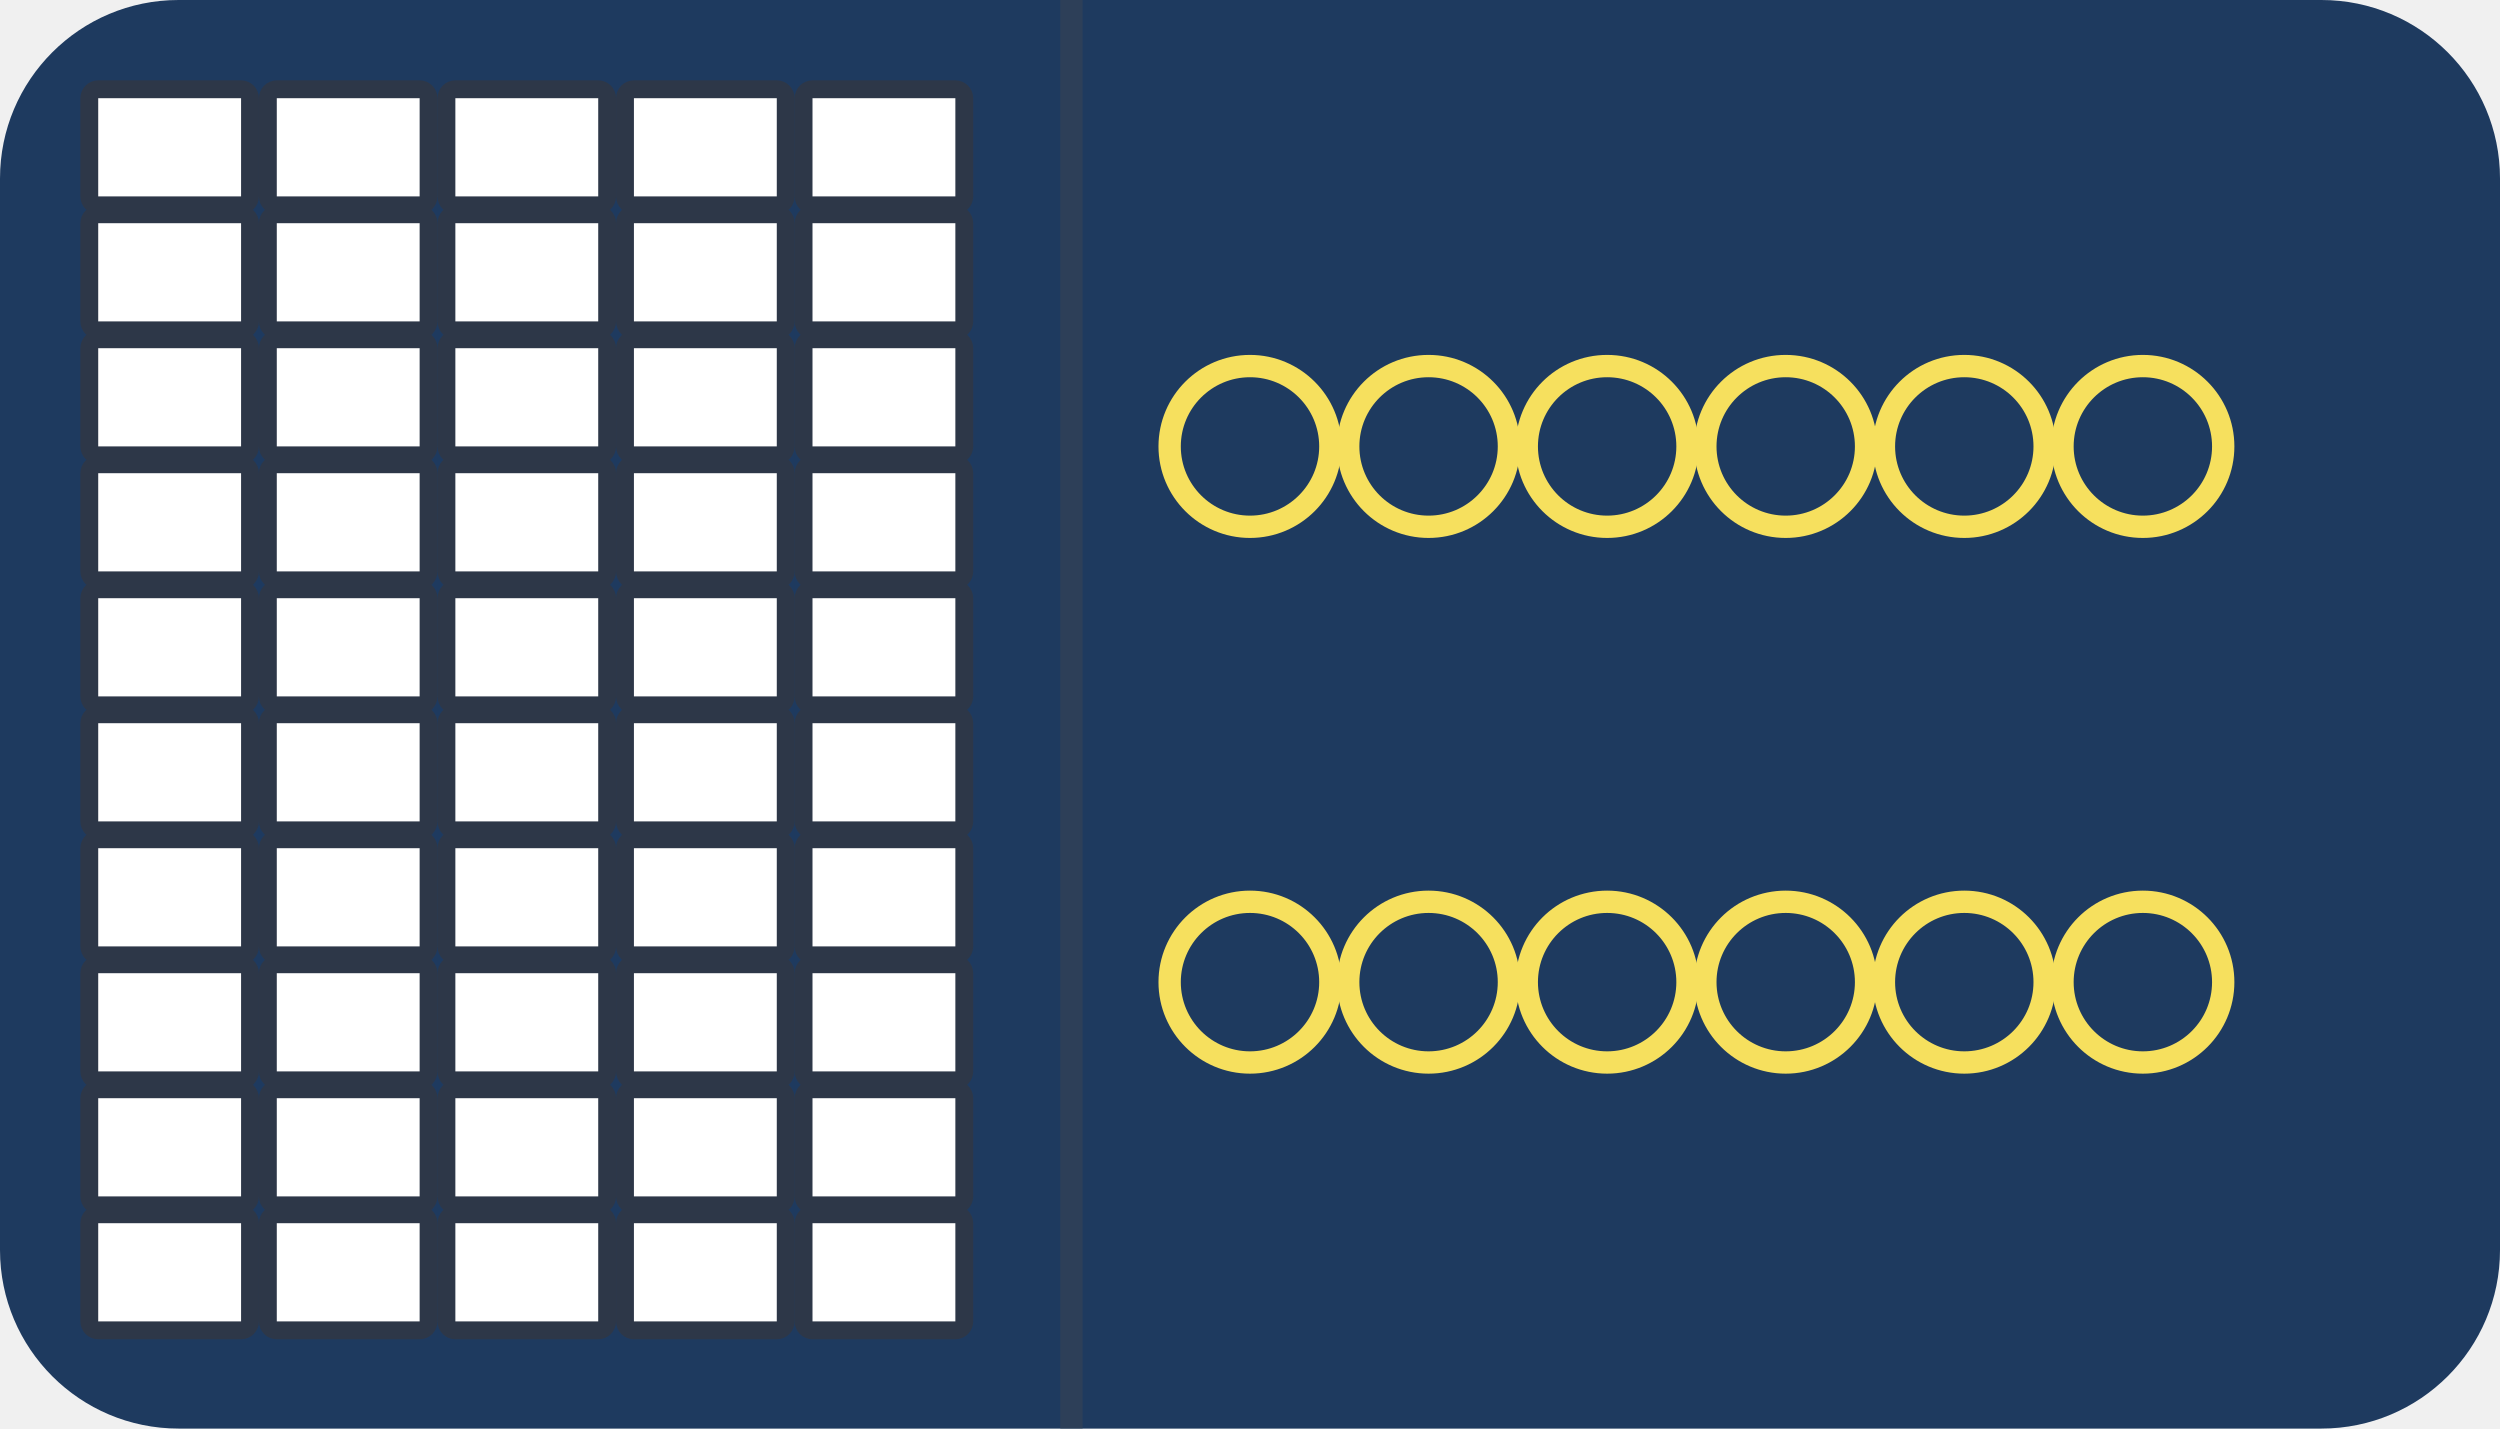
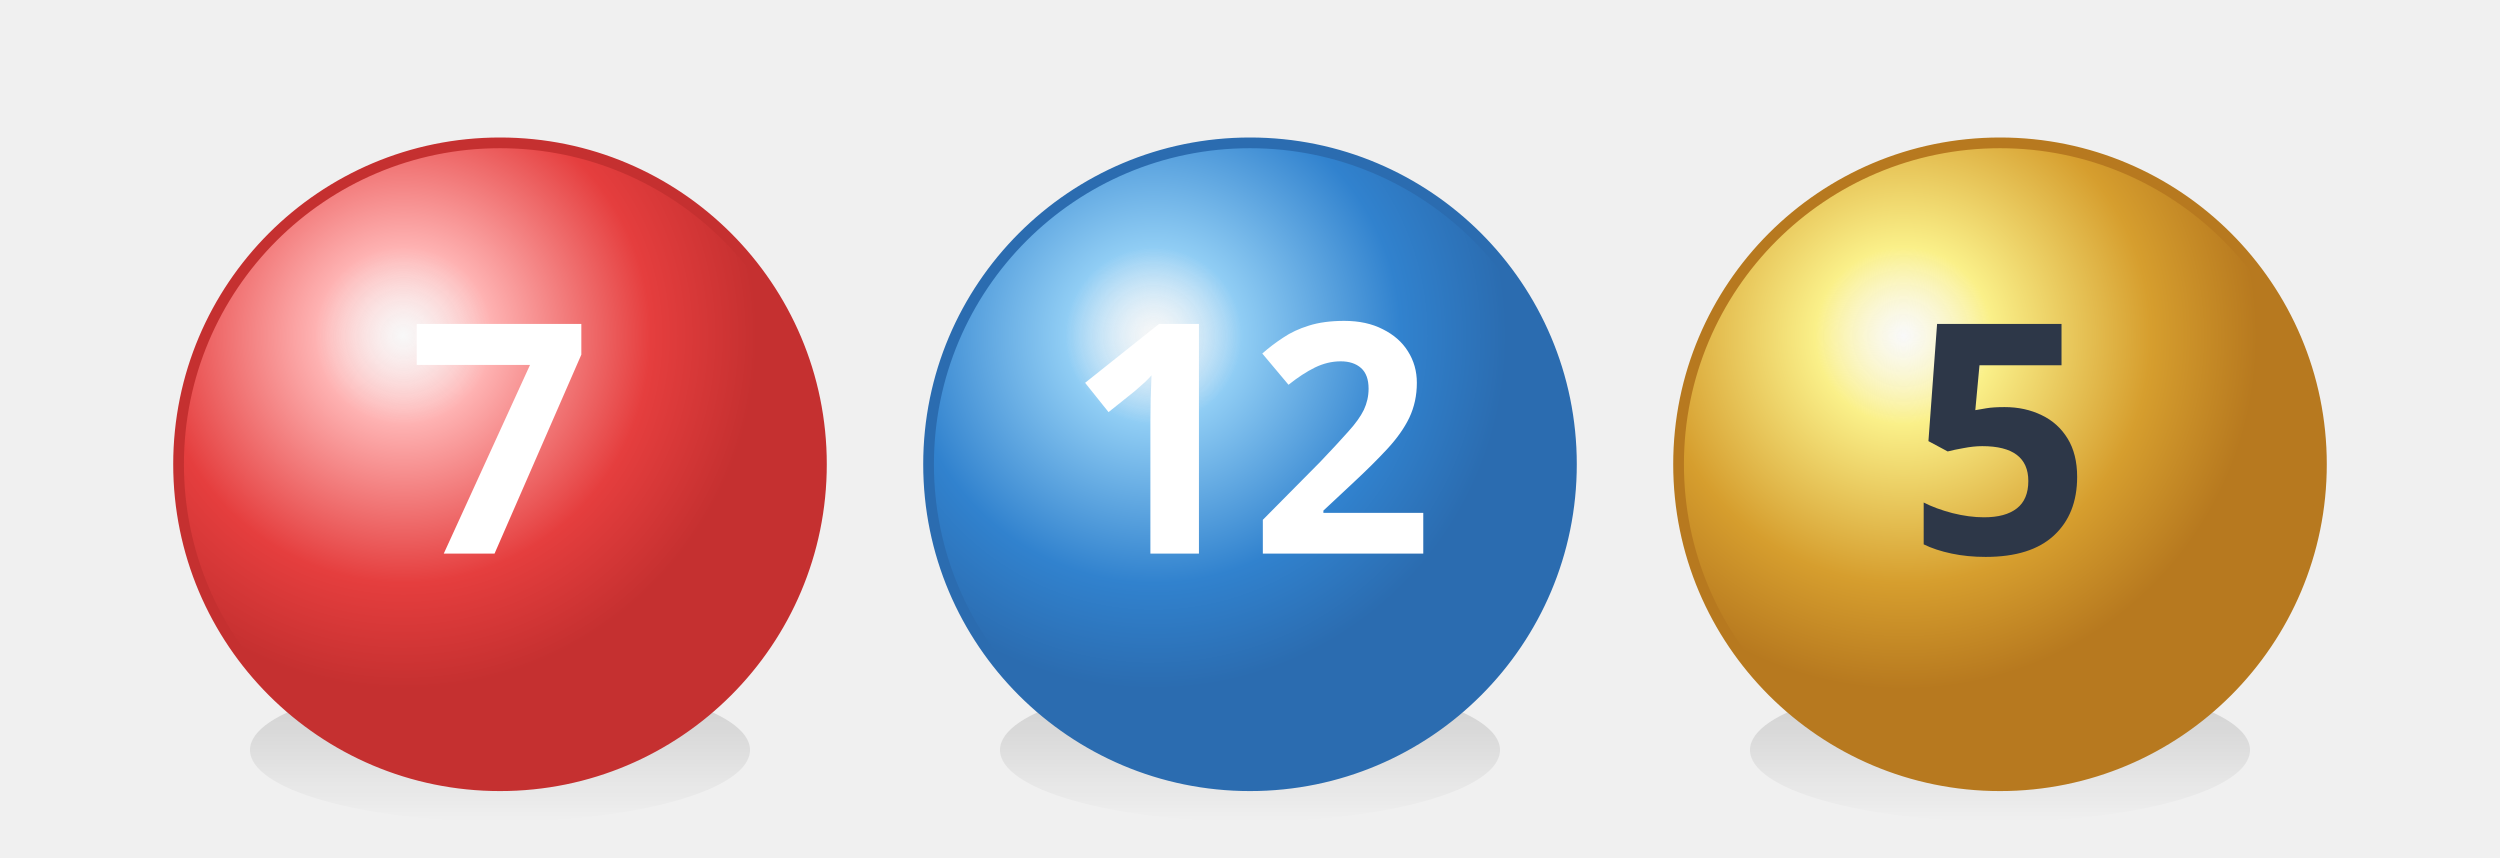
- <svg xmlns="http://www.w3.org/2000/svg" viewBox="0 0 56 32" width="56" height="32" aria-hidden="true">
-   <rect x="0" y="0" width="56" height="32" rx="4" fill="#1e3a5f" />
-   <line x1="24" y1="0" x2="24" y2="32" stroke="#334155" stroke-width="0.5" opacity="0.7" />
-   <g stroke="#2d3748" stroke-width="0.4" fill="#ffffff">
-     <rect x="2" y="2" width="3.6" height="2.6" rx="0.2" />
-     <rect x="6" y="2" width="3.6" height="2.6" rx="0.2" />
-     <rect x="10" y="2" width="3.6" height="2.6" rx="0.2" />
-     <rect x="14" y="2" width="3.6" height="2.6" rx="0.2" />
-     <rect x="18" y="2" width="3.6" height="2.6" rx="0.2" />
-     <rect x="2" y="4.8" width="3.6" height="2.6" rx="0.2" />
-     <rect x="6" y="4.8" width="3.6" height="2.6" rx="0.2" />
-     <rect x="10" y="4.8" width="3.6" height="2.6" rx="0.2" />
-     <rect x="14" y="4.8" width="3.6" height="2.6" rx="0.2" />
-     <rect x="18" y="4.8" width="3.6" height="2.6" rx="0.2" />
-     <rect x="2" y="7.6" width="3.6" height="2.6" rx="0.2" />
-     <rect x="6" y="7.6" width="3.6" height="2.6" rx="0.2" />
-     <rect x="10" y="7.6" width="3.6" height="2.6" rx="0.2" />
-     <rect x="14" y="7.6" width="3.6" height="2.6" rx="0.2" />
-     <rect x="18" y="7.6" width="3.6" height="2.6" rx="0.2" />
-     <rect x="2" y="10.4" width="3.6" height="2.6" rx="0.2" />
-     <rect x="6" y="10.4" width="3.6" height="2.6" rx="0.2" />
-     <rect x="10" y="10.4" width="3.6" height="2.6" rx="0.2" />
-     <rect x="14" y="10.4" width="3.6" height="2.6" rx="0.2" />
-     <rect x="18" y="10.4" width="3.6" height="2.6" rx="0.2" />
-     <rect x="2" y="13.2" width="3.6" height="2.6" rx="0.2" />
-     <rect x="6" y="13.2" width="3.6" height="2.6" rx="0.2" />
-     <rect x="10" y="13.2" width="3.6" height="2.6" rx="0.2" />
-     <rect x="14" y="13.2" width="3.6" height="2.6" rx="0.2" />
-     <rect x="18" y="13.2" width="3.6" height="2.6" rx="0.2" />
-     <rect x="2" y="16" width="3.6" height="2.6" rx="0.2" />
-     <rect x="6" y="16" width="3.6" height="2.6" rx="0.2" />
-     <rect x="10" y="16" width="3.6" height="2.6" rx="0.2" />
-     <rect x="14" y="16" width="3.6" height="2.6" rx="0.2" />
-     <rect x="18" y="16" width="3.6" height="2.6" rx="0.2" />
-     <rect x="2" y="18.8" width="3.6" height="2.6" rx="0.2" />
-     <rect x="6" y="18.8" width="3.6" height="2.6" rx="0.2" />
-     <rect x="10" y="18.8" width="3.6" height="2.6" rx="0.2" />
-     <rect x="14" y="18.8" width="3.6" height="2.6" rx="0.2" />
-     <rect x="18" y="18.8" width="3.6" height="2.6" rx="0.2" />
-     <rect x="2" y="21.6" width="3.6" height="2.6" rx="0.2" />
-     <rect x="6" y="21.6" width="3.6" height="2.6" rx="0.2" />
-     <rect x="10" y="21.6" width="3.6" height="2.6" rx="0.2" />
-     <rect x="14" y="21.6" width="3.6" height="2.6" rx="0.2" />
-     <rect x="18" y="21.6" width="3.6" height="2.6" rx="0.2" />
-     <rect x="2" y="24.4" width="3.6" height="2.6" rx="0.2" />
-     <rect x="6" y="24.4" width="3.6" height="2.6" rx="0.2" />
-     <rect x="10" y="24.4" width="3.6" height="2.6" rx="0.2" />
-     <rect x="14" y="24.4" width="3.6" height="2.6" rx="0.2" />
-     <rect x="18" y="24.4" width="3.6" height="2.6" rx="0.2" />
-     <rect x="2" y="27.2" width="3.6" height="2.6" rx="0.2" />
-     <rect x="6" y="27.2" width="3.6" height="2.6" rx="0.2" />
-     <rect x="10" y="27.2" width="3.6" height="2.6" rx="0.2" />
-     <rect x="14" y="27.2" width="3.6" height="2.6" rx="0.2" />
-     <rect x="18" y="27.2" width="3.6" height="2.6" rx="0.2" />
-   </g>
-   <g fill="none" stroke="#f6e05e" stroke-width="0.5">
-     <circle cx="28" cy="10" r="1.8" />
-     <circle cx="32" cy="10" r="1.8" />
-     <circle cx="36" cy="10" r="1.8" />
-     <circle cx="40" cy="10" r="1.8" />
-     <circle cx="44" cy="10" r="1.8" />
-     <circle cx="48" cy="10" r="1.8" />
-     <circle cx="28" cy="22" r="1.8" />
-     <circle cx="32" cy="22" r="1.8" />
-     <circle cx="36" cy="22" r="1.8" />
-     <circle cx="40" cy="22" r="1.8" />
-     <circle cx="44" cy="22" r="1.8" />
-     <circle cx="48" cy="22" r="1.8" />
-   </g>
+ <svg xmlns="http://www.w3.org/2000/svg" viewBox="0 0 140 48" width="140" height="48" aria-hidden="true">
+   <defs>
+     <radialGradient id="ballRed" cx="35%" cy="30%" r="55%">
+       <stop offset="0%" stop-color="#fff" stop-opacity="0.5" />
+       <stop offset="25%" stop-color="#feb2b2" />
+       <stop offset="70%" stop-color="#e53e3e" />
+       <stop offset="100%" stop-color="#c53030" />
+     </radialGradient>
+     <radialGradient id="ballBlue" cx="35%" cy="30%" r="55%">
+       <stop offset="0%" stop-color="#fff" stop-opacity="0.45" />
+       <stop offset="25%" stop-color="#90cdf4" />
+       <stop offset="70%" stop-color="#3182ce" />
+       <stop offset="100%" stop-color="#2b6cb0" />
+     </radialGradient>
+     <radialGradient id="ballYellow" cx="35%" cy="30%" r="55%">
+       <stop offset="0%" stop-color="#fff" stop-opacity="0.6" />
+       <stop offset="25%" stop-color="#faf089" />
+       <stop offset="70%" stop-color="#d69e2e" />
+       <stop offset="100%" stop-color="#b7791f" />
+     </radialGradient>
+     <linearGradient id="shadow" x1="0%" y1="0%" x2="0%" y2="100%">
+       <stop offset="0%" stop-color="#000" stop-opacity="0.15" />
+       <stop offset="100%" stop-color="#000" stop-opacity="0" />
+     </linearGradient>
+   </defs>
+   <ellipse cx="28" cy="42" rx="14" ry="4" fill="url(#shadow)" />
+   <ellipse cx="70" cy="42" rx="14" ry="4" fill="url(#shadow)" />
+   <ellipse cx="112" cy="42" rx="14" ry="4" fill="url(#shadow)" />
+   <circle cx="28" cy="26" r="18" fill="url(#ballRed)" stroke="#c53030" stroke-width="0.6" />
+   <text x="28" y="31" text-anchor="middle" font-family="system-ui, sans-serif" font-size="18" font-weight="bold" fill="#fff">7</text>
+   <circle cx="70" cy="26" r="18" fill="url(#ballBlue)" stroke="#2b6cb0" stroke-width="0.6" />
+   <text x="70" y="31" text-anchor="middle" font-family="system-ui, sans-serif" font-size="18" font-weight="bold" fill="#fff">12</text>
+   <circle cx="112" cy="26" r="18" fill="url(#ballYellow)" stroke="#b7791f" stroke-width="0.6" />
+   <text x="112" y="31" text-anchor="middle" font-family="system-ui, sans-serif" font-size="18" font-weight="bold" fill="#2d3748">5</text>
</svg>
